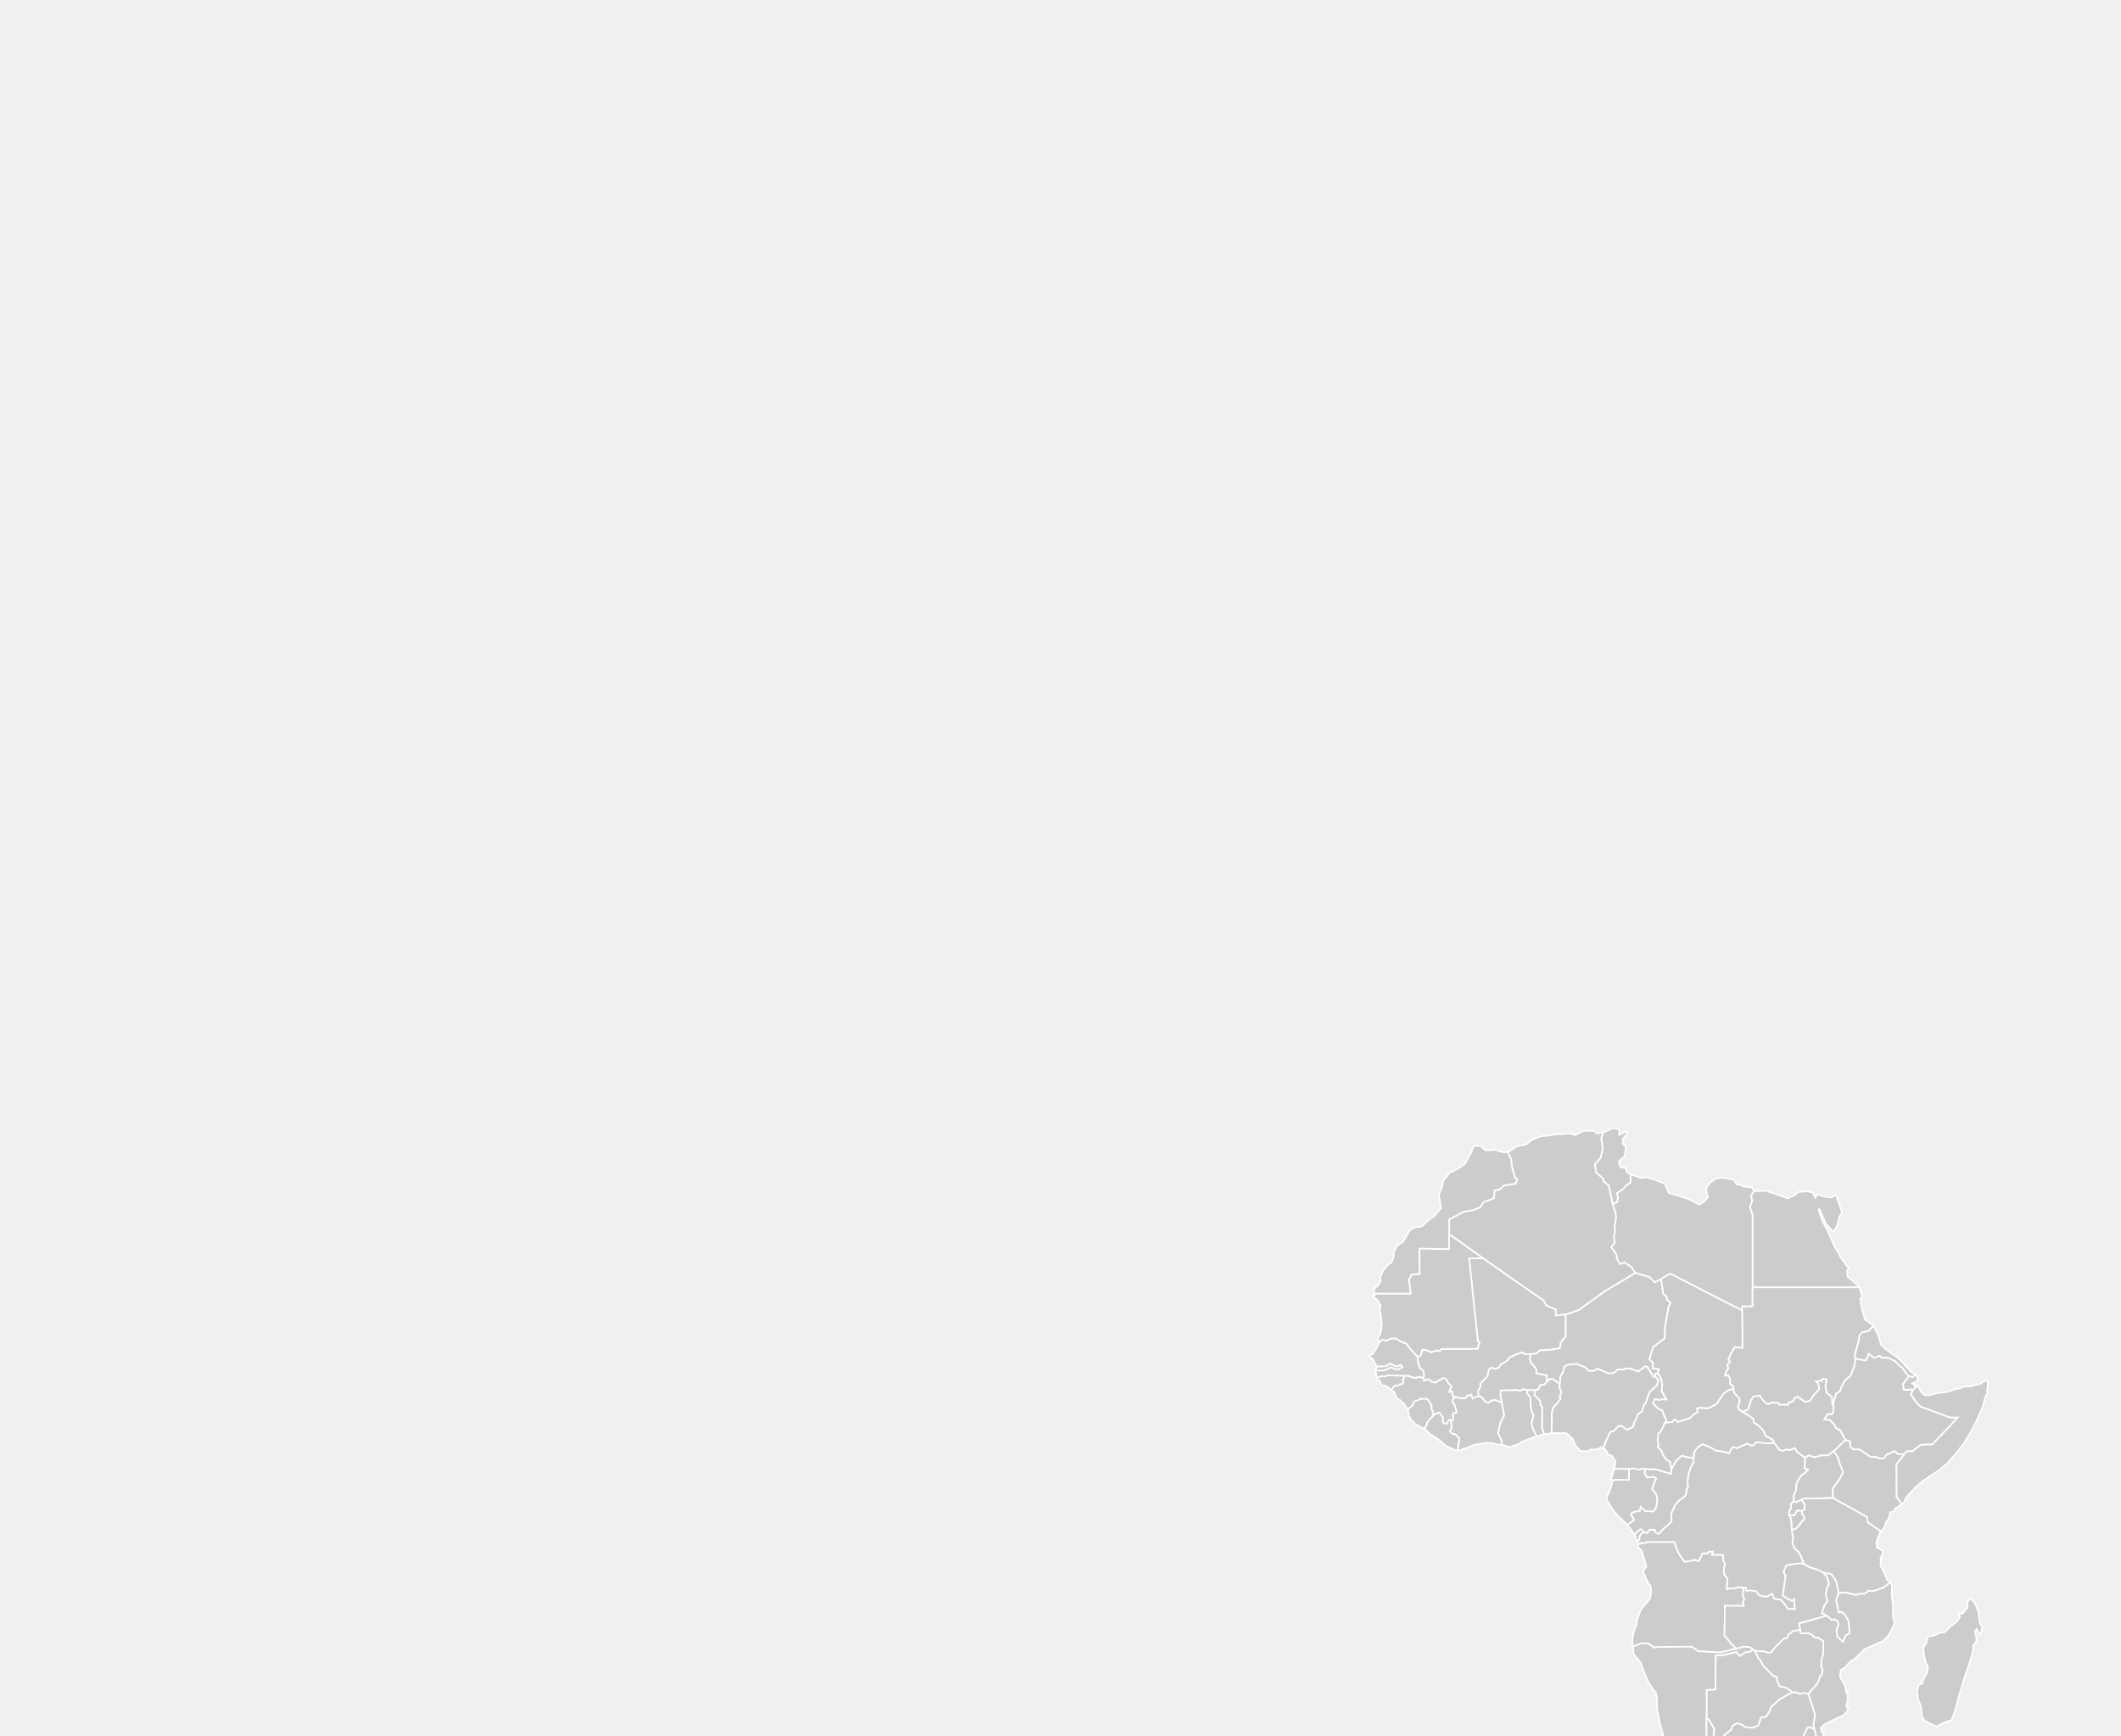
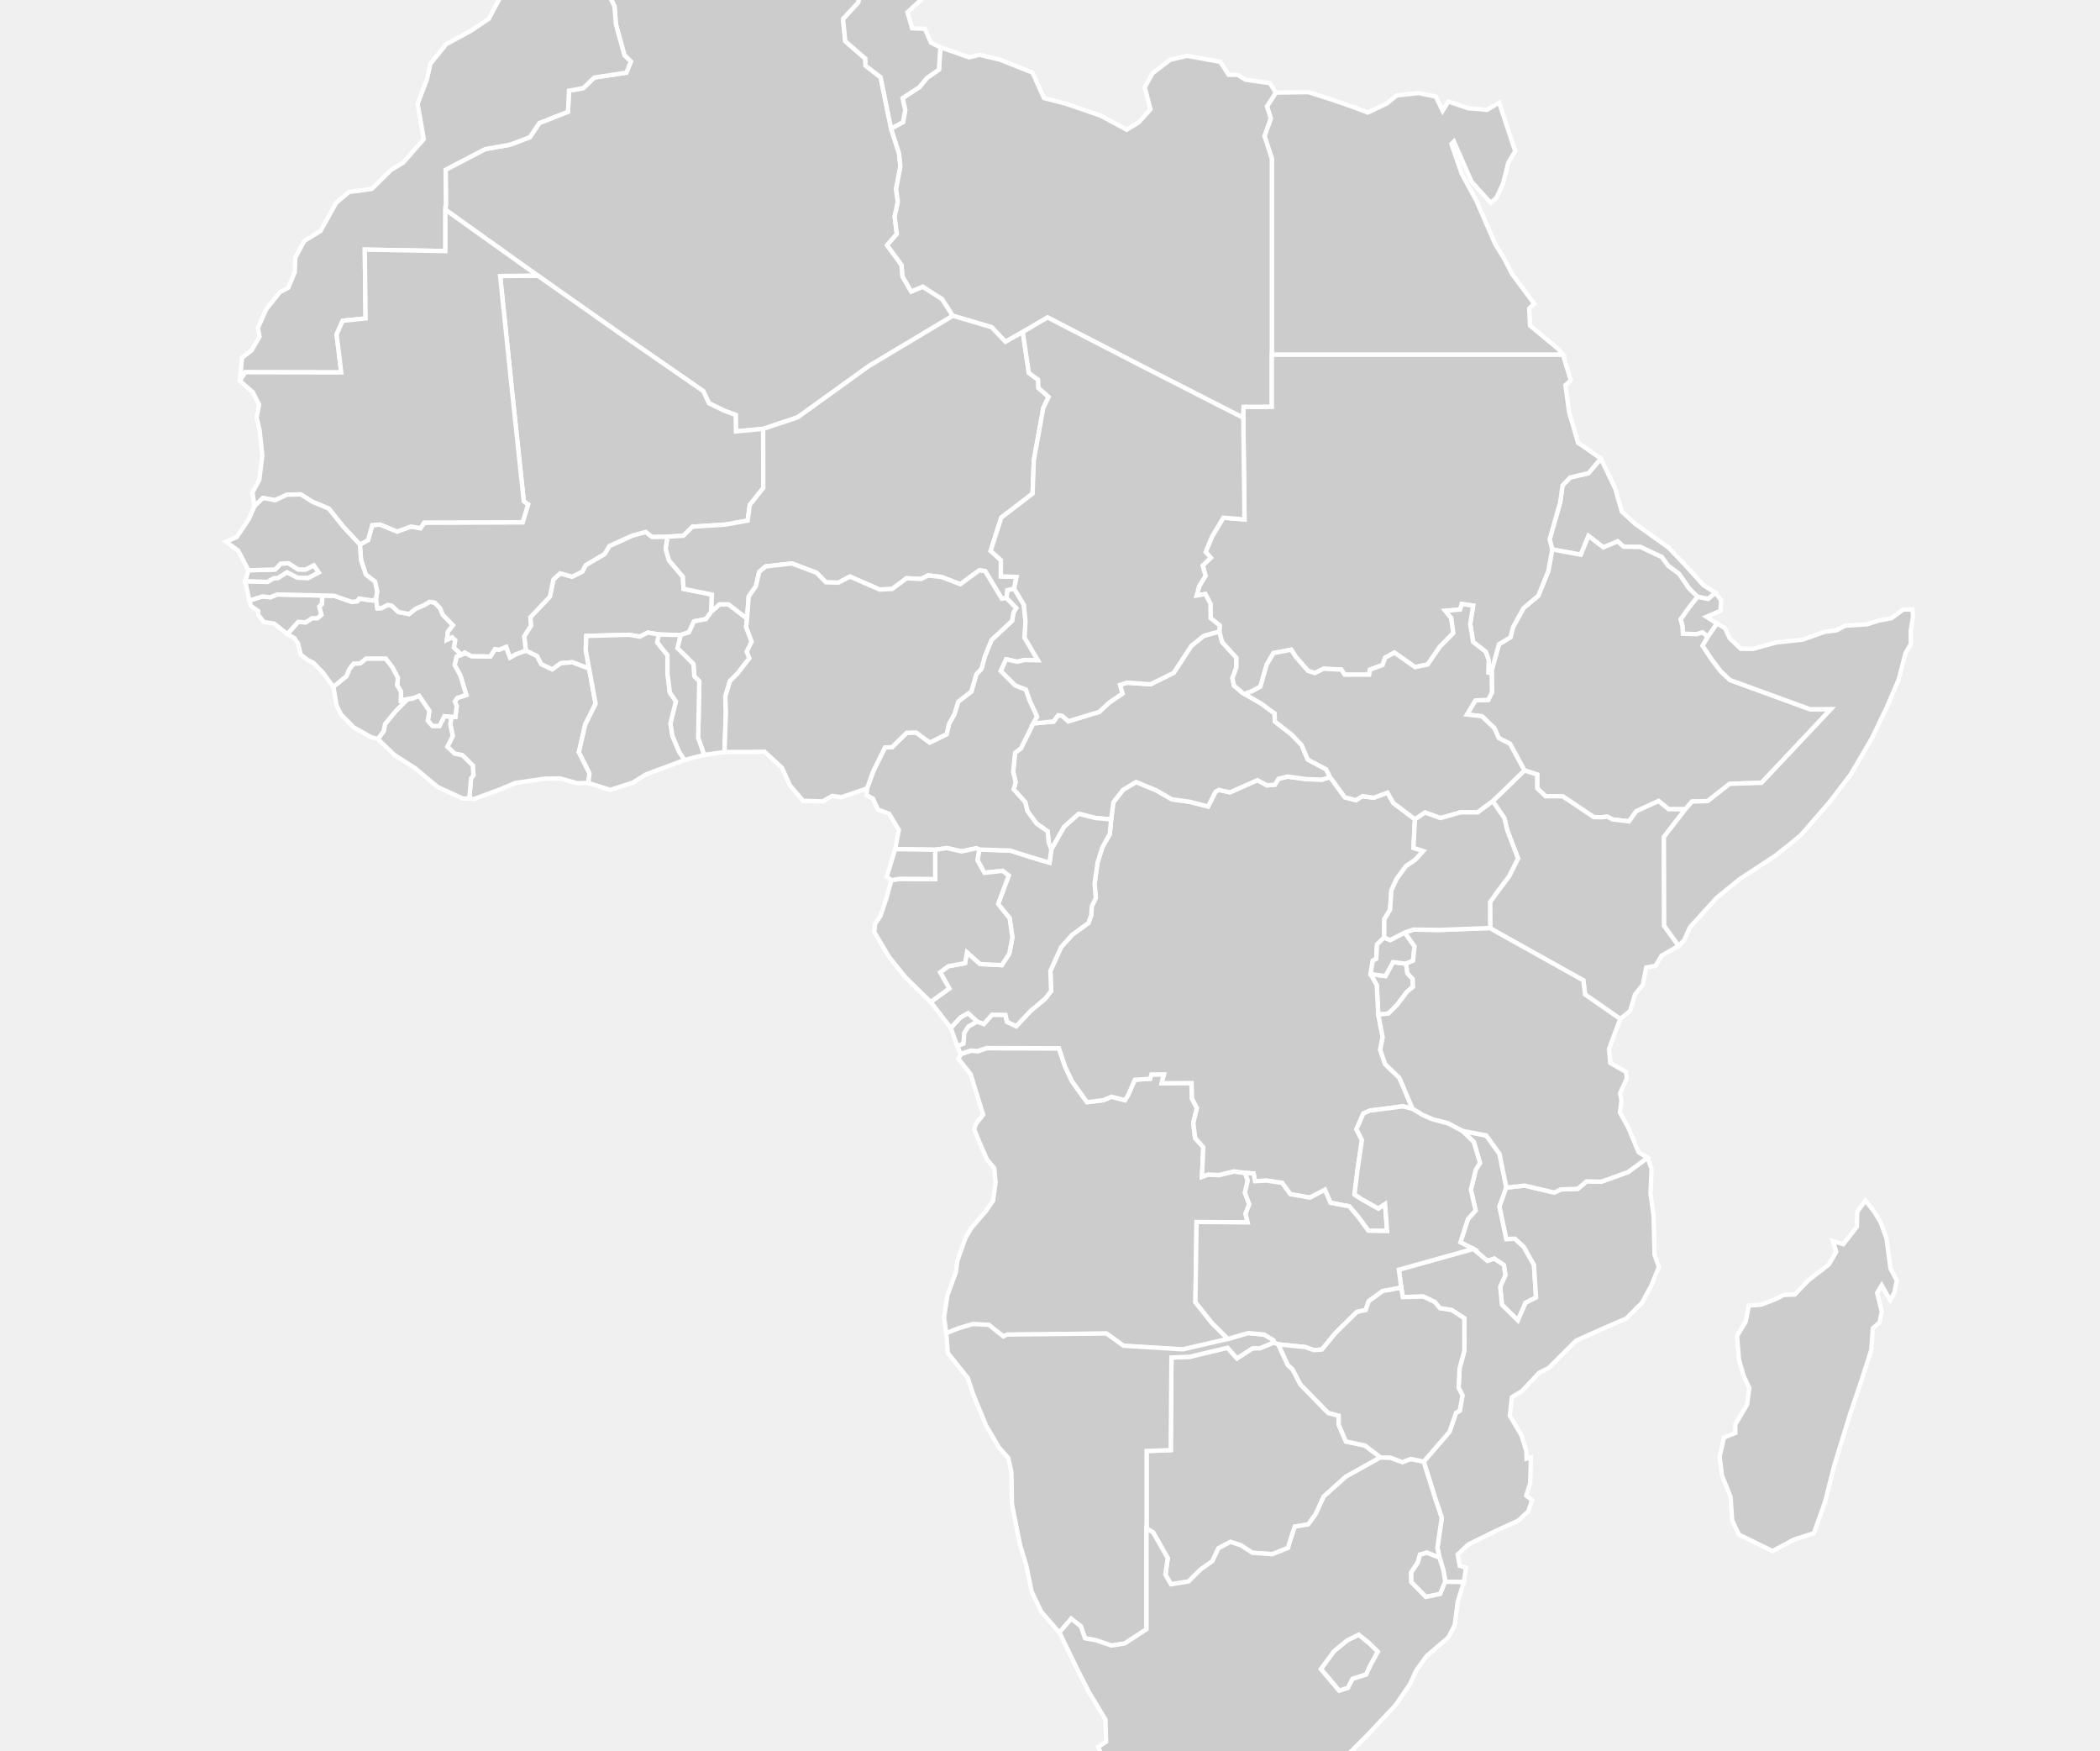
- <svg xmlns="http://www.w3.org/2000/svg" viewBox="0 0 660 540" version="1.1">
+ <svg xmlns="http://www.w3.org/2000/svg" viewBox="400 360 240 200" version="1.1">
  <defs>
    <style type="text/css">
			.land
			{
				fill: #CCCCCC;
				fill-opacity: 1;
				stroke:white;
				stroke-opacity: 1;
				stroke-width:0.5;
			}
		</style>
  </defs>
  <g id="regions">
    <path id="AO" class="land" d="M521.03,479.78l0.69,2.09l0.8,1.68l0.64,0.91l1.07,1.47l1.85,-0.23l0.93,-0.4l1.55,0.4l0.42,-0.7l0.7,-1.64l1.74,-0.11l0.15,-0.49l1.43,-0.01l-0.24,1.01l3.4,-0.02l0.05,1.77l0.57,1.09l-0.41,1.7l0.21,1.74l0.94,1.05l-0.15,3.37l0.69,-0.26l1.22,0.07l1.74,-0.42l1.28,0.17l0.3,0.88l-0.32,1.38l0.49,1.34l-0.42,1.07l0.24,0.99l-5.84,-0.04l-0.13,9.16l1.89,2.38l1.83,1.82l-5.15,1.19l-6.79,-0.41l-1.94,-1.4l-11.37,0.13l-0.42,0.21l-1.67,-1.32l-1.82,-0.09l-1.68,0.5l-1.35,0.56l-0.26,-1.83l0.39,-2.55l0.97,-2.65l0.15,-1.24l0.91,-2.59l0.67,-1.17l1.61,-1.87l0.9,-1.27l0.29,-2.11l-0.15,-1.61l-0.84,-1.01l-0.75,-1.72l-0.69,-1.69l0.15,-0.59l0.86,-1.12l-0.85,-2.72l-0.57,-1.88l-1.4,-1.77l0.27,-0.54l1.16,-0.38l0.81,0.05l0.98,-0.34L521.03,479.78zM510.12,479.24l-0.71,0.3l-0.75,-2.1l1.13,-1.21l0.85,-0.47l1.05,0.96l-1.02,0.59l-0.46,0.72L510.12,479.24z" />
    <path id="BF" class="land" d="M467.33,436.4L465.41,435.67L464.09,435.78L463.11,436.49L461.85,435.89L461.36,434.96L460.1,434.34L459.91,432.7L460.68,431.49L460.61,430.53L462.84,428.17L463.25,426.21L464.02,425.51L465.38,425.89L466.55,425.31L466.93,424.57L469.11,423.29L469.64,422.39L472.26,421.19L473.81,420.78L474.51,421.33L476.3,421.32L476.08,422.72L476.46,424.03L478.04,425.9L478.12,427.28L481.36,427.93L481.29,429.88L480.68,430.74L479.31,431L478.74,432.24L477.78,432.56L475.32,432.5L474.02,432.28L473.12,432.74L471.88,432.53L467.01,432.66L466.94,434.27z" />
    <path id="BI" class="land" d="M557.52,475.93L557.34,472.56L556.63,471.3L558.34,471.52L559.2,469.93L560.69,470.11L560.85,471.21L561.45,471.84L561.48,472.75L560.79,473.33L559.69,474.79L558.68,475.8z" />
    <path id="BJ" class="land" d="M482.8,445.92L480.48,446.25L479.79,444.31L479.92,437.85L479.35,437.27L479.25,435.88L478.27,434.89L477.42,434.06L477.78,432.56L478.74,432.24L479.31,431L480.68,430.74L481.29,429.88L482.23,429.05L483.24,429.04L485.38,430.68L485.27,431.63L485.9,433.31L485.35,434.45L485.64,435.21L484.28,436.96L483.42,437.83L482.89,439.6L482.96,441.39z" />
    <path id="BW" class="land" d="M547.17,515.95L547.73,516.47L548.62,518.18L551.79,521.43L552.99,521.75L553,522.8L553.82,524.7L555.99,525.16L557.78,526.52L553.81,528.74L551.29,531L550.36,533.03L549.52,534.18L547.99,534.43L547.5,535.9L547.21,536.86L545.42,537.58L543.14,537.43L541.8,536.57L540.62,536.19L539.25,536.91L538.56,538.39L537.23,539.32L535.83,540.71L533.82,541.03L533.2,539.94L533.46,538.04L531.79,535.11L531.04,534.65L531.04,525.79L533.8,525.68L533.88,515.11L535.97,515.02L540.29,513.99L541.37,515.2L543.15,514.05L544.01,514.04L545.59,513.38L546.09,513.6z" />
    <path id="CD" class="land" d="M561.71,453.61L561.54,456.87L562.66,457.24L561.76,458.23L560.68,458.97L559.61,460.43L559.02,461.72L558.86,463.96L558.21,465.02L558.19,467.12L557.38,467.9L557.28,469.56L556.89,469.77L556.63,471.3L557.34,472.56L557.52,475.93L558.02,478.5L557.74,479.96L558.3,481.58L559.93,483.15L561.44,486.7L560.34,486.41L556.57,486.89L555.82,487.22L555.02,489.02L555.65,490.27L555.15,493.62L554.8,496.47L555.56,496.98L557.52,498.08L558.29,497.57L558.53,500.65L556.38,500.62L555.23,499.05L554.2,497.83L552.05,497.43L551.42,495.94L549.7,496.84L547.46,496.44L546.52,495.15L544.74,494.89L543.43,494.96L543.27,494.08L542.3,494.01L541.02,493.84L539.29,494.26L538.07,494.19L537.37,494.45L537.52,491.08L536.59,490.03L536.38,488.3L536.79,486.6L536.23,485.51L536.18,483.75L532.77,483.77L533.02,482.76L531.59,482.77L531.44,483.26L529.7,483.37L528.99,485L528.57,485.71L527.02,485.31L526.1,485.71L524.24,485.93L523.17,484.46L522.53,483.55L521.72,481.87L521.03,479.78L512.76,479.75L511.77,480.08L510.96,480.03L509.8,480.41L509.41,479.54L510.12,479.24L510.21,478.02L510.67,477.3L511.69,476.72L512.43,477L513.39,475.93L514.91,475.96L515.09,476.75L516.14,477.25L517.79,475.49L519.42,474.13L520.13,473.24L520.04,470.94L521.26,468.23L522.54,466.8L524.39,465.46L524.71,464.57L524.78,463.55L525.24,462.58L525.09,461L525.44,458.53L525.99,456.79L526.83,455.3L526.99,453.62L527.24,451.67L528.34,450.25L529.84,449.35L532.15,450.3L533.93,451.33L535.98,451.61L538.07,452.15L538.91,450.47L539.3,450.25L540.57,450.53L543.7,449.14L544.8,449.73L545.71,449.65L546.13,448.97L547.17,448.73L549.28,449.02L551.08,449.08L552.01,448.79L553.7,451.1L554.96,451.43L555.71,450.96L557.01,451.15L558.57,450.56L559.24,451.75z" />
    <path id="CF" class="land" d="M518.09,442.66L520.41,442.44L520.93,441.72L521.39,441.78L522.09,442.41L525.62,441.34L526.81,440.24L528.28,439.25L528,438.26L528.79,438L531.5,438.18L534.14,436.87L536.16,433.78L537.59,432.64L539.36,432.15L539.68,433.37L541.3,435.14L541.3,436.29L540.85,437.47L541.03,438.34L542,439.15L544.14,440.39L545.67,441.52L545.7,442.44L547.58,443.9L548.75,445.11L549.46,446.79L551.56,447.9L552.01,448.79L551.08,449.08L549.28,449.02L547.17,448.73L546.13,448.97L545.71,449.65L544.8,449.73L543.7,449.14L540.57,450.53L539.3,450.25L538.91,450.47L538.07,452.15L535.98,451.61L533.93,451.33L532.15,450.3L529.84,449.35L528.34,450.25L527.24,451.67L526.99,453.62L525.19,453.46L523.29,452.99L521.62,454.47L520.15,457.07L519.85,456.26L519.73,454.99L518.45,454.09L517.41,452.65L517.17,451.65L515.85,450.19L516.07,449.36L515.79,448.18L516.01,446.01L516.68,445.5z" />
    <path id="CG" class="land" d="M511.69,476.72L510.64,475.76L509.79,476.23L508.66,477.43L506.36,474.48L508.49,472.94L507.44,471.09L508.4,470.39L510.29,470.05L510.51,468.81L512.01,470.15L514.49,470.27L515.35,468.95L515.7,467.1L515.39,464.92L514.07,463.28L515.28,460.05L514.58,459.5L512.5,459.72L511.71,458.29L511.92,457.07L515.45,457.18L517.72,457.91L519.95,458.57L520.15,457.07L521.62,454.47L523.29,452.99L525.19,453.46L526.99,453.62L526.83,455.3L525.99,456.79L525.44,458.53L525.09,461L525.24,462.58L524.78,463.55L524.71,464.57L524.39,465.46L522.54,466.8L521.26,468.23L520.04,470.94L520.13,473.24L519.42,474.13L517.79,475.49L516.14,477.25L515.09,476.75L514.91,475.96L513.39,475.93L512.43,477z" />
    <path id="CI" class="land" d="M467.24,449.46L465.97,449.49L464.01,448.94L462.22,448.97L458.89,449.46L456.95,450.27L454.17,451.29L453.63,451.22L453.84,448.92L454.11,448.57L454.03,447.46L452.84,446.29L451.95,446.1L451.13,445.33L451.74,444.09L451.46,442.73L451.59,441.91L452.04,441.91L452.2,440.68L451.98,440.14L452.25,439.75L453.29,439.41L452.6,437.15L451.95,435.99L452.18,435.02L452.74,434.81L453.1,434.55L453.88,434.97L456.04,435L456.56,434.17L457.04,434.23L457.85,433.91L458.29,435.12L458.94,434.76L460.1,434.34L461.36,434.96L461.85,435.89L463.11,436.49L464.09,435.78L465.41,435.67L467.33,436.4L468.07,440.41L466.89,442.77L466.16,445.94L467.37,448.35z" />
    <path id="CM" class="land" d="M511.92,457.07L511.57,456.92L509.91,457.28L508.2,456.9L506.87,457.09L502.31,457.02L502.72,454.82L501.62,452.98L500.34,452.5L499.77,451.25L499.05,450.85L499.09,450.08L499.81,448.1L501.14,445.4L501.95,445.37L503.62,443.73L504.69,443.69L506.26,444.84L508.19,443.89L508.45,442.73L509.08,441.59L509.51,440.17L511.01,439.01L511.58,437.04L512.17,436.41L512.57,434.94L513.31,433.13L515.67,430.93L515.82,429.98L516.13,429.47L515.02,428.33L515.11,427.43L515.9,427.26L517.01,429.09L517.2,430.98L517.1,432.87L518.62,435.44L517.06,435.41L516.27,435.61L514.99,435.33L514.38,436.66L516.03,438.31L517.25,438.79L517.65,439.96L518.53,441.89L518.09,442.66L516.68,445.5L516.01,446.01L515.79,448.18L516.07,449.36L515.85,450.19L517.17,451.65L517.41,452.65L518.45,454.09L519.73,454.99L519.85,456.26L520.15,457.07L519.95,458.57L517.72,457.91L515.45,457.18z" />
    <path id="DJ" class="land" d="M596.05,427.72L596.71,428.6L596.62,429.79L595.02,430.47L596.23,431.24L595.19,432.76L594.57,432.26L593.9,432.46L592.33,432.41L592.28,431.55L592.07,430.76L593.01,429.43L594,428.17L595.2,428.42z" />
    <path id="DZ" class="land" d="M508.9,396.08L499.29,401.83L491.17,407.68L487.22,409L484.11,409.29L484.08,407.41L482.78,406.93L481.03,406.08L480.37,404.69L470.91,398.14L461.45,391.49L450.9,383.96L450.96,383.35L450.96,383.14L450.93,379.39L455.46,377.03L458.26,376.54L460.55,375.68L461.63,374.06L464.91,372.77L465.03,370.36L466.65,370.07L467.92,368.86L471.59,368.3L472.1,367.02L471.36,366.31L470.39,362.78L470.23,360.73L469.17,358.55L471.86,356.68L474.9,356.08L476.67,354.65L479.37,353.6L484.12,352.98L488.76,352.69L490.17,353.21L492.81,351.84L495.81,351.81L496.95,352.62L498.86,352.41L498.29,354.2L498.74,357.48L498.08,360.3L496.35,362.18L496.6,364.71L498.89,366.69L498.92,367.5L500.64,368.83L501.84,374.69L502.75,377.53L502.9,379.01L502.41,381.6L502.61,383.04L502.25,384.76L502.5,386.73L501.38,388.02L503.04,390.28L503.15,391.6L504.14,393.31L505.45,392.75L507.67,394.17z" />
    <path id="EG" class="land" d="M573.17,377.28L572.38,378.57L571.78,380.97L571.02,382.61L570.36,383.17L569.43,382.15L568.16,380.73L566.16,376.16L565.88,376.45L567.04,379.82L568.76,383L570.88,387.88L571.91,389.56L572.81,391.3L575.33,394.7L574.77,395.23L574.86,397.2L578.13,399.91L578.62,400.53L567.5,400.53L556.62,400.53L545.35,400.53L545.35,389.3L545.35,378.12L544.51,375.54L545.23,373.54L544.8,372.15L545.81,370.58L549.54,370.53L552.24,371.39L555.02,372.36L556.32,372.86L558.48,371.83L559.63,370.9L562.11,370.63L564.1,371.04L564.87,372.66L565.52,371.59L567.76,372.36L569.95,372.55L571.33,371.73z" />
    <path id="ER" class="land" d="M594,428.17L593.04,427.24L591.89,425.57L590.65,424.65L589.92,423.65L587.48,422.5L585.56,422.47L584.88,421.86L583.24,422.54L581.54,421.23L580.66,423.38L577.4,422.78L577.1,421.63L578.31,417.38L578.58,415.45L579.46,414.55L581.53,414.07L582.95,412.4L584.58,415.78L585.35,418.45L586.89,419.86L590.71,422.58L592.27,424.22L593.79,425.88L594.67,426.86L596.05,427.72L595.2,428.42z" />
    <path id="ET" class="land" d="M581.54,421.23L583.24,422.54L584.88,421.86L585.56,422.47L587.48,422.5L589.92,423.65L590.65,424.65L591.89,425.57L593.04,427.24L594,428.17L593.01,429.43L592.07,430.76L592.28,431.55L592.33,432.41L593.9,432.46L594.57,432.26L595.19,432.76L594.58,433.77L595.62,435.33L596.65,436.69L597.72,437.7L606.89,441.04L609.25,441.02L601.32,449.44L597.67,449.56L595.17,451.53L593.38,451.58L592.61,452.46L590.69,452.46L589.56,451.52L587,452.69L586.17,453.85L584.3,453.63L583.68,453.31L583.02,453.38L582.14,453.36L578.59,450.98L576.64,450.98L575.68,450.07L575.68,448.5L574.22,448.03L572.57,444.98L571.29,444.33L570.79,443.21L569.37,441.84L567.65,441.64L568.61,440.03L570.09,439.96L570.51,439.1L570.48,436.57L571.31,433.61L572.63,432.81L572.92,431.65L574.12,429.48L575.81,428.06L576.95,425.25L577.4,422.78L580.66,423.38z" />
    <path id="GA" class="land" d="M506.36,474.48L503.48,471.66L501.62,469.36L499.92,466.48L500.01,465.56L500.62,464.66L501.3,462.64L501.87,460.57L502.82,460.41L506.89,460.44L506.87,457.09L508.2,456.9L509.91,457.28L511.57,456.92L511.92,457.07L511.71,458.29L512.5,459.72L514.58,459.5L515.28,460.05L514.07,463.28L515.39,464.92L515.7,467.1L515.35,468.95L514.49,470.27L512.01,470.15L510.51,468.81L510.29,470.05L508.4,470.39L507.44,471.09L508.49,472.94z" />
    <path id="GH" class="land" d="M478.23,446.84L473.83,448.48L472.27,449.44L469.74,450.25L467.24,449.46L467.37,448.35L466.16,445.94L466.89,442.77L468.07,440.41L467.33,436.4L466.94,434.27L467.01,432.66L471.88,432.53L473.12,432.74L474.02,432.28L475.32,432.5L475.11,433.39L476.28,434.85L476.28,436.9L476.55,439.12L477.25,440.15L476.63,442.68L476.85,444.08L477.6,445.86z" />
    <path id="GM" class="land" d="M428.03,426.43L428.39,425.16L431.44,425.07L432.08,424.4L432.97,424.35L434.07,425.06L434.94,425.07L435.87,424.59L436.43,425.41L435.22,426.06L434,426.01L432.8,425.4L431.76,426.06L431.26,426.09L430.58,426.49z" />
    <path id="GN" class="land" d="M451.59,441.91L450.8,441.84L450.23,442.97L449.43,442.96L448.89,442.36L449.07,441.23L447.9,439.51L447.17,439.82L446.57,439.89L445.8,440.05L445.83,439.02L445.38,438.28L445.47,437.46L444.86,436.27L444.08,435.26L441.84,435.26L441.19,435.79L440.41,435.85L439.93,436.46L439.61,437.25L438.11,438.49L436.88,436.82L435.79,435.71L435.07,435.35L434.37,434.78L434.06,433.53L433.65,432.91L432.83,432.44L434.08,431.06L434.93,431.11L435.66,430.63L436.28,430.63L436.72,430.25L436.48,429.31L436.79,429.01L436.84,428.04L438.19,428.07L440.21,428.77L440.83,428.7L441.04,428.39L442.56,428.61L442.97,428.45L443.13,429.5L443.58,429.49L444.31,429.11L444.77,429.21L445.55,429.93L446.75,430.16L447.52,429.54L448.43,429.16L449.1,428.76L449.66,428.84L450.28,429.46L450.62,430.25L451.77,431.44L451.19,432.17L451.08,433.09L451.68,432.81L452.03,433.15L451.88,433.99L452.74,434.81L452.18,435.02L451.95,435.99L452.6,437.15L453.29,439.41L452.25,439.75L451.98,440.14L452.2,440.68L452.04,441.91z" />
    <path id="GQ" class="land" d="M501.87,460.57L501.34,460.15L502.31,457.02L506.87,457.09L506.89,460.44L502.82,460.41z" />
    <path id="GW" class="land" d="M432.83,432.44L431.33,431.25L430.15,431.07L429.51,430.26L429.52,429.83L428.67,429.23L428.49,428.62L429.98,428.15L430.91,428.24L431.66,427.92L436.84,428.04L436.79,429.01L436.48,429.31L436.72,430.25L436.28,430.63L435.66,430.63L434.93,431.11L434.08,431.06z" />
    <path id="KE" class="land" d="M590.19,465.78L591.85,468.07L589.89,469.19L589.2,470.35L588.14,470.55L587.75,472.52L586.85,473.64L586.3,475.5L585.17,476.42L581.15,473.63L580.95,472.01L570.79,466.34L570.31,466.03L570.29,463.08L571.09,461.95L572.47,460.11L573.49,458.08L572.26,454.88L571.93,453.48L570.6,451.54L572.32,449.87L574.22,448.03L575.68,448.5L575.68,450.07L576.64,450.98L578.59,450.98L582.14,453.36L583.02,453.38L583.68,453.31L584.3,453.63L586.17,453.85L587,452.69L589.56,451.52L590.69,452.46L592.61,452.46L590.16,455.63z" />
    <path id="LR" class="land" d="M453.63,451.22L452.89,451.24L450,449.91L447.46,447.78L445.07,446.25L443.18,444.44L443.85,443.54L444,442.73L445.26,441.2L446.57,439.89L447.17,439.82L447.9,439.51L449.07,441.23L448.89,442.36L449.43,442.96L450.23,442.97L450.8,441.84L451.59,441.91L451.46,442.73L451.74,444.09L451.13,445.33L451.95,446.1L452.84,446.29L454.03,447.46L454.11,448.57L453.84,448.92z" />
    <path id="LS" class="land" d="M556.5,547.75L557.48,548.71L556.62,550.27L556.14,551.32L554.58,551.82L554.06,552.86L553.06,553.18L550.96,550.69L552.45,548.66L553.97,547.41L555.28,546.77z" />
    <path id="LY" class="land" d="M516.89,397.93L514.91,399.05L513.33,397.39L508.9,396.08L507.67,394.17L505.45,392.75L504.14,393.31L503.15,391.6L503.04,390.28L501.38,388.02L502.5,386.73L502.25,384.76L502.61,383.04L502.41,381.6L502.9,379.01L502.75,377.53L501.84,374.69L503.21,373.94L503.45,372.56L503.15,371.21L505.08,369.95L505.94,368.9L507.31,367.95L507.47,365.4L510.76,366.55L511.94,366.26L514.28,366.82L518,368.29L519.31,371.21L521.83,371.85L525.78,373.21L528.77,374.82L530.14,373.98L531.48,372.49L530.83,369.98L531.71,368.38L533.73,366.83L535.66,366.38L539.45,367.06L540.41,368.54L541.45,368.55L542.34,369.11L545.13,369.5L545.81,370.58L544.8,372.15L545.23,373.54L544.51,375.54L545.35,378.12L545.35,389.3L545.35,400.53L545.35,406.49L542.13,406.5L542.09,407.74L530.91,402.04L519.72,396.27z" />
    <path id="MA" class="land" d="M471.36,366.31L470.39,362.78L470.23,360.73L469.17,358.55L467.95,358.51L465.05,357.76L462.38,358L460.69,356.54L458.63,356.52L457.74,358.63L455.87,362.14L453.79,363.53L450.98,365.06L449.18,367.3L448.8,369.04L447.73,371.86L448.43,375.89L446.09,378.57L444.69,379.42L442.48,381.59L439.87,381.94L438.46,383.15L438.41,383.19L436.63,386.39L434.77,387.53L433.75,389.44L433.69,391.09L432.94,392.88L432,393.37L430.44,395.31L429.48,397.46L429.66,398.48L428.74,400.05L427.66,400.87L427.53,402.26L427.41,403.53L428.02,402.53L439,402.55L438.47,398.2L439.16,396.65L441.78,396.38L441.69,388.52L450.9,388.69L450.9,383.96L450.96,383.35L450.96,383.14L450.93,379.39L455.46,377.03L458.26,376.54L460.55,375.68L461.63,374.06L464.91,372.77L465.03,370.36L466.65,370.07L467.92,368.86L471.59,368.3L472.1,367.02z" />
    <path id="MG" class="land" d="M614.17,498.4L614.91,499.61L615.6,501.5L616.06,504.96L616.78,506.31L616.5,507.69L616.01,508.55L615.05,506.85L614.53,507.71L615.06,509.85L614.81,511.09L614.04,511.76L613.86,514.24L612.76,517.66L611.38,521.75L609.64,527.42L608.57,531.63L607.3,535.18L605.02,535.91L602.57,537.22L600.96,536.43L598.73,535.33L597.96,533.71L597.77,531L596.79,528.58L596.53,526.41L597.03,524.25L598.32,523.73L598.33,522.74L599.67,520.48L599.92,518.6L599.27,517.2L598.74,515.35L598.52,512.65L599.5,511.02L599.87,509.17L601.27,509.07L602.84,508.47L603.87,507.95L605.11,507.91L606.7,506.26L609.01,504.48L609.85,503.04L609.47,501.81L610.66,502.16L612.21,500.17L612.26,498.45L613.19,497.17z" />
    <path id="ML" class="land" d="M441.13,422.22L442.07,421.7L442.54,420L443.43,419.93L445.39,420.73L446.97,420.16L448.05,420.35L448.48,419.71L459.73,419.67L460.35,417.64L459.86,417.28L458.51,404.6L457.16,391.54L461.45,391.49L470.91,398.14L480.37,404.69L481.03,406.08L482.78,406.93L484.08,407.41L484.11,409.29L487.22,409L487.23,415.75L485.69,417.69L485.45,419.48L482.96,419.93L479.14,420.18L478.1,421.21L476.3,421.32L474.51,421.33L473.81,420.78L472.26,421.19L469.64,422.39L469.11,423.29L466.93,424.57L466.55,425.31L465.38,425.89L464.02,425.51L463.25,426.21L462.84,428.17L460.61,430.53L460.68,431.49L459.91,432.7L460.1,434.34L458.94,434.76L458.29,435.12L457.85,433.91L457.04,434.23L456.56,434.17L456.04,435L453.88,434.97L453.1,434.55L452.74,434.81L451.88,433.99L452.03,433.15L451.68,432.81L451.08,433.09L451.19,432.17L451.77,431.44L450.62,430.25L450.28,429.46L449.66,428.84L449.1,428.76L448.43,429.16L447.52,429.54L446.75,430.16L445.55,429.93L444.77,429.21L444.31,429.11L443.58,429.49L443.13,429.5L442.97,428.45L443.1,427.56L442.86,426.46L441.81,425.65L441.26,424.01z" />
    <path id="MR" class="land" d="M441.13,422.22L439.28,420.24L437.58,418.11L435.72,417.34L434.38,416.49L432.81,416.52L431.45,417.15L430.05,416.9L429.09,417.83L428.85,416.27L429.63,414.83L429.98,412.08L429.67,409.17L429.33,407.7L429.61,406.23L428.89,404.81L427.41,403.53L428.02,402.53L439,402.55L438.47,398.2L439.16,396.65L441.78,396.38L441.69,388.52L450.9,388.69L450.9,383.96L461.45,391.49L457.16,391.54L458.51,404.6L459.86,417.28L460.35,417.64L459.73,419.67L448.48,419.71L448.05,420.35L446.97,420.16L445.39,420.73L443.43,419.93L442.54,420L442.07,421.7z" />
    <path id="MW" class="land" d="M572.15,495.69L571.37,497.85L572.15,501.57L573.13,501.53L574.14,502.45L575.31,504.53L575.55,508.25L574.34,508.86L573.48,510.87L571.65,509.08L571.45,507.04L572.04,505.69L571.87,504.54L570.77,503.81L569.99,504.07L568.38,502.69L566.91,501.95L567.76,499.29L568.64,498.3L568.1,495.94L568.66,493.64L569.14,492.87L568.43,490.47L567.11,489.21L569.85,489.73L570.42,490.51L571.37,491.83z" />
    <path id="MZ" class="land" d="M572.15,495.69L574.26,495.46L577.63,496.26L578.37,495.9L580.32,495.83L581.32,494.98L583,495.02L586.06,493.92L588.29,492.28L588.75,493.55L588.63,496.38L588.98,498.88L589.09,503.36L589.58,504.76L588.75,506.83L587.66,508.84L585.87,510.64L583.31,511.75L580.15,513.16L576.98,516.31L575.9,516.85L573.94,518.94L572.79,519.63L572.55,521.75L573.88,524L574.43,525.76L574.47,526.66L574.96,526.51L574.88,529.47L574.43,530.88L575.09,531.4L574.67,532.67L573.5,533.76L571.19,534.8L567.82,536.46L566.59,537.61L566.83,538.91L567.54,539.12L567.3,540.76L565.18,540.74L564.94,539.36L564.52,537.97L564.28,536.86L564.78,533.43L564.05,531.26L562.71,527L565.66,523.59L566.4,521.44L566.83,521.17L567.14,519.43L566.69,518.55L566.81,516.35L567.36,514.31L567.35,510.62L565.9,509.68L564.56,509.47L563.96,508.75L562.66,508.14L560.32,508.2L560.14,507.12L559.87,505.07L568.38,502.69L569.99,504.07L570.77,503.81L571.87,504.54L572.04,505.69L571.45,507.04L571.65,509.08L573.48,510.87L574.34,508.86L575.55,508.25L575.31,504.53L574.14,502.45L573.13,501.53L572.15,501.57L571.37,497.85z" />
    <path id="NA" class="land" d="M521.08,546.54L519,544.15L517.9,541.85L517.28,538.82L516.59,536.57L515.65,531.85L515.59,528.22L515.23,526.58L514.14,525.34L512.69,522.87L511.22,519.3L510.61,517.45L508.32,514.58L508.15,512.33L509.5,511.78L511.18,511.28L513,511.37L514.67,512.69L515.09,512.48L526.46,512.36L528.4,513.76L535.19,514.17L540.34,512.98L542.64,512.31L544.46,512.48L545.56,513.14L545.59,513.38L544.01,514.04L543.15,514.05L541.37,515.2L540.29,513.99L535.97,515.02L533.88,515.11L533.8,525.68L531.04,525.79L531.04,534.65L531.03,546.17L528.53,547.8L527.03,548.03L525.26,547.43L524,547.2L523.53,545.84L522.42,544.97z" />
    <path id="NE" class="land" d="M481.29,429.88L481.36,427.93L478.12,427.28L478.04,425.9L476.46,424.03L476.08,422.72L476.3,421.32L478.1,421.21L479.14,420.18L482.96,419.93L485.45,419.48L485.69,417.69L487.23,415.75L487.22,409L491.17,407.68L499.29,401.83L508.9,396.08L513.33,397.39L514.91,399.05L516.89,397.93L517.58,402.6L518.63,403.38L518.68,404.33L519.84,405.35L519.23,406.63L518.15,412.61L518.01,416.4L514.43,419.14L513.22,422.94L514.39,424L514.38,425.85L516.18,425.92L515.9,427.26L515.11,427.43L515.02,428.33L514.49,428.4L512.6,425.27L511.94,425.15L509.75,426.75L507.58,425.92L506.07,425.75L505.26,426.15L503.61,426.07L501.96,427.29L500.53,427.36L497.14,425.88L495.81,426.58L494.38,426.53L493.33,425.45L490.51,424.38L487.5,424.72L486.77,425.34L486.38,426.99L485.57,428.14L485.38,430.68L483.24,429.04L482.23,429.05z" />
    <path id="NG" class="land" d="M499.09,450.08L496.18,451.08L495.11,450.94L494.03,451.56L491.79,451.5L490.29,449.75L489.37,447.73L487.38,445.89L485.27,445.92L482.8,445.92L482.96,441.39L482.89,439.6L483.42,437.83L484.28,436.96L485.64,435.21L485.35,434.45L485.9,433.31L485.27,431.63L485.38,430.68L485.57,428.14L486.38,426.99L486.77,425.34L487.5,424.72L490.51,424.38L493.33,425.45L494.38,426.53L495.81,426.58L497.14,425.88L500.53,427.36L501.96,427.29L503.61,426.07L505.26,426.15L506.07,425.75L507.58,425.92L509.75,426.75L511.94,425.15L512.6,425.27L514.49,428.4L515.02,428.33L516.13,429.47L515.82,429.98L515.67,430.93L513.31,433.13L512.57,434.94L512.17,436.41L511.58,437.04L511.01,439.01L509.51,440.17L509.08,441.59L508.45,442.73L508.19,443.89L506.26,444.84L504.69,443.69L503.62,443.73L501.95,445.37L501.14,445.4L499.81,448.1z" />
    <path id="RW" class="land" d="M560.54,466.55L561.66,468.12L561.49,469.76L560.69,470.11L559.2,469.93L558.34,471.52L556.63,471.3L556.89,469.77L557.28,469.56L557.38,467.9L558.19,467.12L558.87,467.41z" />
    <path id="SD" class="land" d="M570.48,436.9L570.09,436.85L570.14,435.44L569.8,434.47L568.36,433.35L568.02,431.3L568.36,429.2L567.06,429.01L566.87,429.64L565.18,429.79L565.86,430.62L566.1,432.33L564.56,433.89L563.16,435.93L561.72,436.22L559.36,434.57L558.3,435.15L558.01,435.98L556.57,436.51L556.47,437.09L553.68,437.09L553.29,436.51L551.27,436.41L550.26,436.9L549.49,436.65L548.05,435L547.57,434.23L545.54,434.62L544.77,435.93L544.05,438.45L543.09,438.98L542.23,439.29L542,439.15L541.03,438.34L540.85,437.47L541.3,436.29L541.3,435.14L539.68,433.37L539.36,432.15L539.39,431.46L538.36,430.63L538.33,428.97L537.75,427.87L536.76,428.04L537.04,426.99L537.77,425.79L537.45,424.61L538.37,423.73L537.79,423.06L538.53,421.28L539.81,419.15L542.23,419.35L542.09,407.74L542.13,406.5L545.35,406.49L545.35,400.53L556.62,400.53L567.5,400.53L578.62,400.53L579.52,403.47L578.91,404.01L579.32,407.07L580.35,410.59L581.41,411.32L582.95,412.4L581.53,414.07L579.46,414.55L578.58,415.45L578.31,417.38L577.1,421.63L577.4,422.78L576.95,425.25L575.81,428.06L574.12,429.48L572.92,431.65L572.63,432.81L571.31,433.61L570.48,436.57z" />
    <path id="SL" class="land" d="M443.18,444.44L442.42,444.23L440.41,443.1L438.95,441.6L438.46,440.57L438.11,438.49L439.61,437.25L439.93,436.46L440.41,435.85L441.19,435.79L441.84,435.26L444.08,435.26L444.86,436.27L445.47,437.46L445.38,438.28L445.83,439.02L445.8,440.05L446.57,439.89L445.26,441.2L444,442.73L443.85,443.54z" />
    <path id="SN" class="land" d="M428.39,425.16L427.23,422.92L425.83,421.9L427.07,421.35L428.43,419.32L429.09,417.83L430.05,416.9L431.45,417.15L432.81,416.52L434.38,416.49L435.72,417.34L437.58,418.11L439.28,420.24L441.13,422.22L441.26,424.01L441.81,425.65L442.86,426.46L443.1,427.56L442.97,428.45L442.56,428.61L441.04,428.39L440.83,428.7L440.21,428.77L438.19,428.07L436.84,428.04L431.66,427.92L430.91,428.24L429.98,428.15L428.49,428.62L428.03,426.43L430.58,426.49L431.26,426.09L431.76,426.06L432.8,425.4L434,426.01L435.22,426.06L436.43,425.41L435.87,424.59L434.94,425.07L434.07,425.06L432.97,424.35L432.08,424.4L431.44,425.07z" />
    <path id="SO" class="land" d="M618.63,430.43L618.56,429.64L617.5,429.65L616.17,430.63L614.68,430.91L613.39,431.33L612.5,431.39L610.9,431.49L609.9,432.01L608.51,432.2L606.04,433.08L602.99,433.41L600.34,434.14L598.95,434.13L597.69,432.94L597.14,431.77L596.23,431.24L595.19,432.76L594.58,433.77L595.62,435.33L596.65,436.69L597.72,437.7L606.89,441.04L609.25,441.02L601.32,449.44L597.67,449.56L595.17,451.53L593.38,451.58L592.61,452.46L590.16,455.63L590.19,465.78L591.85,468.07L592.48,467.41L593.13,465.95L596.2,462.57L598.81,460.45L603.01,457.69L605.81,455.43L609.11,451.62L611.5,448.49L613.91,444.39L615.64,440.8L616.99,437.65L617.78,434.6L618.38,433.58L618.37,432.08z" />
    <path id="SS" class="land" d="M570.48,436.9L570.51,439.1L570.09,439.96L568.61,440.03L567.65,441.64L569.37,441.84L570.79,443.21L571.29,444.33L572.57,444.98L574.22,448.03L572.32,449.87L570.6,451.54L568.87,452.82L566.9,452.82L564.64,453.47L562.86,452.84L561.71,453.61L559.24,451.75L558.57,450.56L557.01,451.15L555.71,450.96L554.96,451.43L553.7,451.1L552.01,448.79L551.56,447.9L549.46,446.79L548.75,445.11L547.58,443.9L545.7,442.44L545.67,441.52L544.14,440.39L542.23,439.29L543.09,438.98L544.05,438.45L544.77,435.93L545.54,434.62L547.57,434.23L548.05,435L549.49,436.65L550.26,436.9L551.27,436.41L553.29,436.51L553.68,437.09L556.47,437.09L556.57,436.51L558.01,435.98L558.3,435.15L559.36,434.57L561.72,436.22L563.16,435.93L564.56,433.89L566.1,432.33L565.86,430.62L565.18,429.79L566.87,429.64L567.06,429.01L568.36,429.2L568.02,431.3L568.36,433.35L569.8,434.47L570.14,435.44L570.09,436.85z" />
    <path id="SZ" class="land" d="M565.18,540.74L564.61,542.13L562.97,542.46L561.29,540.77L561.27,539.69L562.03,538.52L562.3,537.62L563.11,537.4L564.52,537.97L564.94,539.36z" />
    <path id="TD" class="land" d="M515.9,427.26L516.18,425.92L514.38,425.85L514.39,424L513.22,422.94L514.43,419.14L518.01,416.4L518.15,412.61L519.23,406.63L519.84,405.35L518.68,404.33L518.63,403.38L517.58,402.6L516.89,397.93L519.72,396.27L530.91,402.04L542.09,407.74L542.23,419.35L539.81,419.15L538.53,421.28L537.79,423.06L538.37,423.73L537.45,424.61L537.77,425.79L537.04,426.99L536.76,428.04L537.75,427.87L538.33,428.97L538.36,430.63L539.39,431.46L539.36,432.15L537.59,432.64L536.16,433.78L534.14,436.87L531.5,438.18L528.79,438L528,438.26L528.28,439.25L526.81,440.24L525.62,441.34L522.09,442.41L521.39,441.78L520.93,441.72L520.41,442.44L518.09,442.66L518.53,441.89L517.65,439.96L517.25,438.79L516.03,438.31L514.38,436.66L514.99,435.33L516.27,435.61L517.06,435.41L518.62,435.44L517.1,432.87L517.2,430.98L517.01,429.09z" />
    <path id="TG" class="land" d="M480.48,446.25L478.23,446.84L477.6,445.86L476.85,444.08L476.63,442.68L477.25,440.15L476.55,439.12L476.28,436.9L476.28,434.85L475.11,433.39L475.32,432.5L477.78,432.56L477.42,434.06L478.27,434.89L479.25,435.88L479.35,437.27L479.92,437.85L479.79,444.31z" />
    <path id="TN" class="land" d="M501.84,374.69L500.64,368.83L498.92,367.5L498.89,366.69L496.6,364.71L496.35,362.18L498.08,360.3L498.74,357.48L498.29,354.2L498.86,352.41L501.92,351L503.88,351.42L503.8,353.19L506.18,351.9L506.38,352.57L504.97,354.28L504.96,355.88L505.93,356.73L505.56,359.69L503.71,361.4L504.24,363.23L505.69,363.29L506.4,364.88L507.47,365.4L507.31,367.95L505.94,368.9L505.08,369.95L503.15,371.21L503.45,372.56L503.21,373.94z" />
    <path id="TZ" class="land" d="M570.31,466.03L570.79,466.34L580.95,472.01L581.15,473.63L585.17,476.42L583.88,479.87L584.04,481.46L585.84,482.48L585.92,483.21L585.15,484.91L585.31,485.76L585.13,487.11L586.11,488.87L587.27,491.66L588.29,492.28L586.06,493.92L583,495.02L581.32,494.98L580.32,495.83L578.37,495.9L577.63,496.26L574.26,495.46L572.15,495.69L571.37,491.83L570.42,490.51L569.85,489.73L567.11,489.21L565.51,488.36L563.73,487.89L562.61,487.41L561.44,486.7L559.93,483.15L558.3,481.58L557.74,479.96L558.02,478.5L557.52,475.93L558.68,475.8L559.69,474.79L560.79,473.33L561.48,472.75L561.45,471.84L560.85,471.21L560.69,470.11L561.49,469.76L561.66,468.12L560.54,466.55L561.53,466.21L564.6,466.25z" />
    <path id="UG" class="land" d="M564.6,466.25L561.53,466.21L560.54,466.55L558.87,467.41L558.19,467.12L558.21,465.02L558.86,463.96L559.02,461.72L559.61,460.43L560.68,458.97L561.76,458.23L562.66,457.24L561.54,456.87L561.71,453.61L562.86,452.84L564.64,453.47L566.9,452.82L568.87,452.82L570.6,451.54L571.93,453.48L572.26,454.88L573.49,458.08L572.47,460.11L571.09,461.95L570.29,463.08L570.31,466.03z" />
    <path id="ZA" class="land" d="M563.63,548.71l-0.55,0.46l-1.19,1.63l-0.78,1.66l-1.59,2.33l-3.17,3.38l-1.98,1.98l-2.12,1.51l-2.93,1.3l-1.43,0.17l-0.36,0.93l-1.7,-0.5l-1.39,0.64l-3.04,-0.65l-1.7,0.41l-1.16,-0.18l-2.89,1.33l-2.39,0.54l-1.73,1.28l-1.28,0.08l-1.19,-1.21l-0.95,-0.06l-1.21,-1.51l-0.13,0.47l-0.37,-0.91l0.02,-1.96l-0.91,-2.23l0.9,-0.6l-0.07,-2.53l-1.84,-3.05l-1.41,-2.74l0,-0.01l-2.01,-4.15l1.34,-1.57l1.11,0.87l0.47,1.36l1.26,0.23l1.76,0.6l1.51,-0.23l2.5,-1.63l0,-11.52l0.76,0.46l1.66,2.93l-0.26,1.89l0.63,1.1l2.01,-0.32l1.4,-1.39l1.33,-0.93l0.69,-1.48l1.37,-0.72l1.18,0.38l1.34,0.87l2.28,0.15l1.79,-0.72l0.28,-0.96l0.49,-1.47l1.53,-0.25l0.84,-1.15l0.93,-2.03l2.52,-2.26l3.97,-2.22l1.14,0.03l1.36,0.51l0.94,-0.36l1.49,0.3l1.34,4.26l0.73,2.17l-0.5,3.43l0.24,1.11l-1.42,-0.57l-0.81,0.22l-0.26,0.9l-0.77,1.17l0.03,1.08l1.67,1.7l1.64,-0.34l0.57,-1.39l2.13,0.03l-0.7,2.28l-0.33,2.62l-0.73,1.43L563.63,548.71zM556.5,547.75l-1.22,-0.98l-1.31,0.65l-1.52,1.25l-1.5,2.03l2.1,2.48l1,-0.32l0.52,-1.03l1.56,-0.5l0.48,-1.05l0.86,-1.56L556.5,547.75z" />
    <path id="ZM" class="land" d="M567.11,489.21L568.43,490.47L569.14,492.87L568.66,493.64L568.1,495.94L568.64,498.3L567.76,499.29L566.91,501.95L568.38,502.69L559.87,505.07L560.14,507.12L558.01,507.52L556.42,508.67L556.08,509.68L555.07,509.9L552.63,512.3L551.08,514.19L550.13,514.26L549.22,513.92L546.09,513.6L545.59,513.38L545.56,513.14L544.46,512.48L542.64,512.31L540.34,512.98L538.51,511.16L536.62,508.78L536.75,499.62L542.59,499.66L542.35,498.67L542.77,497.6L542.28,496.27L542.6,494.89L542.3,494.01L543.27,494.08L543.43,494.96L544.74,494.89L546.52,495.15L547.46,496.44L549.7,496.84L551.42,495.94L552.05,497.43L554.2,497.83L555.23,499.05L556.38,500.62L558.53,500.65L558.29,497.57L557.52,498.08L555.56,496.98L554.8,496.47L555.15,493.62L555.65,490.27L555.02,489.02L555.82,487.22L556.57,486.89L560.34,486.41L561.44,486.7L562.61,487.41L563.73,487.89L565.51,488.36z" />
    <path id="ZW" class="land" d="M562.71,527L561.22,526.7L560.27,527.06L558.92,526.55L557.78,526.52L555.99,525.16L553.82,524.7L553,522.8L552.99,521.75L551.79,521.43L548.62,518.18L547.73,516.47L547.17,515.95L546.09,513.6L549.22,513.92L550.13,514.26L551.08,514.19L552.63,512.3L555.07,509.9L556.08,509.68L556.42,508.67L558.01,507.52L560.14,507.12L560.32,508.2L562.66,508.14L563.96,508.75L564.56,509.47L565.9,509.68L567.35,510.62L567.36,514.31L566.81,516.35L566.69,518.55L567.14,519.43L566.83,521.17L566.4,521.44L565.66,523.59z" />
  </g>
</svg>
